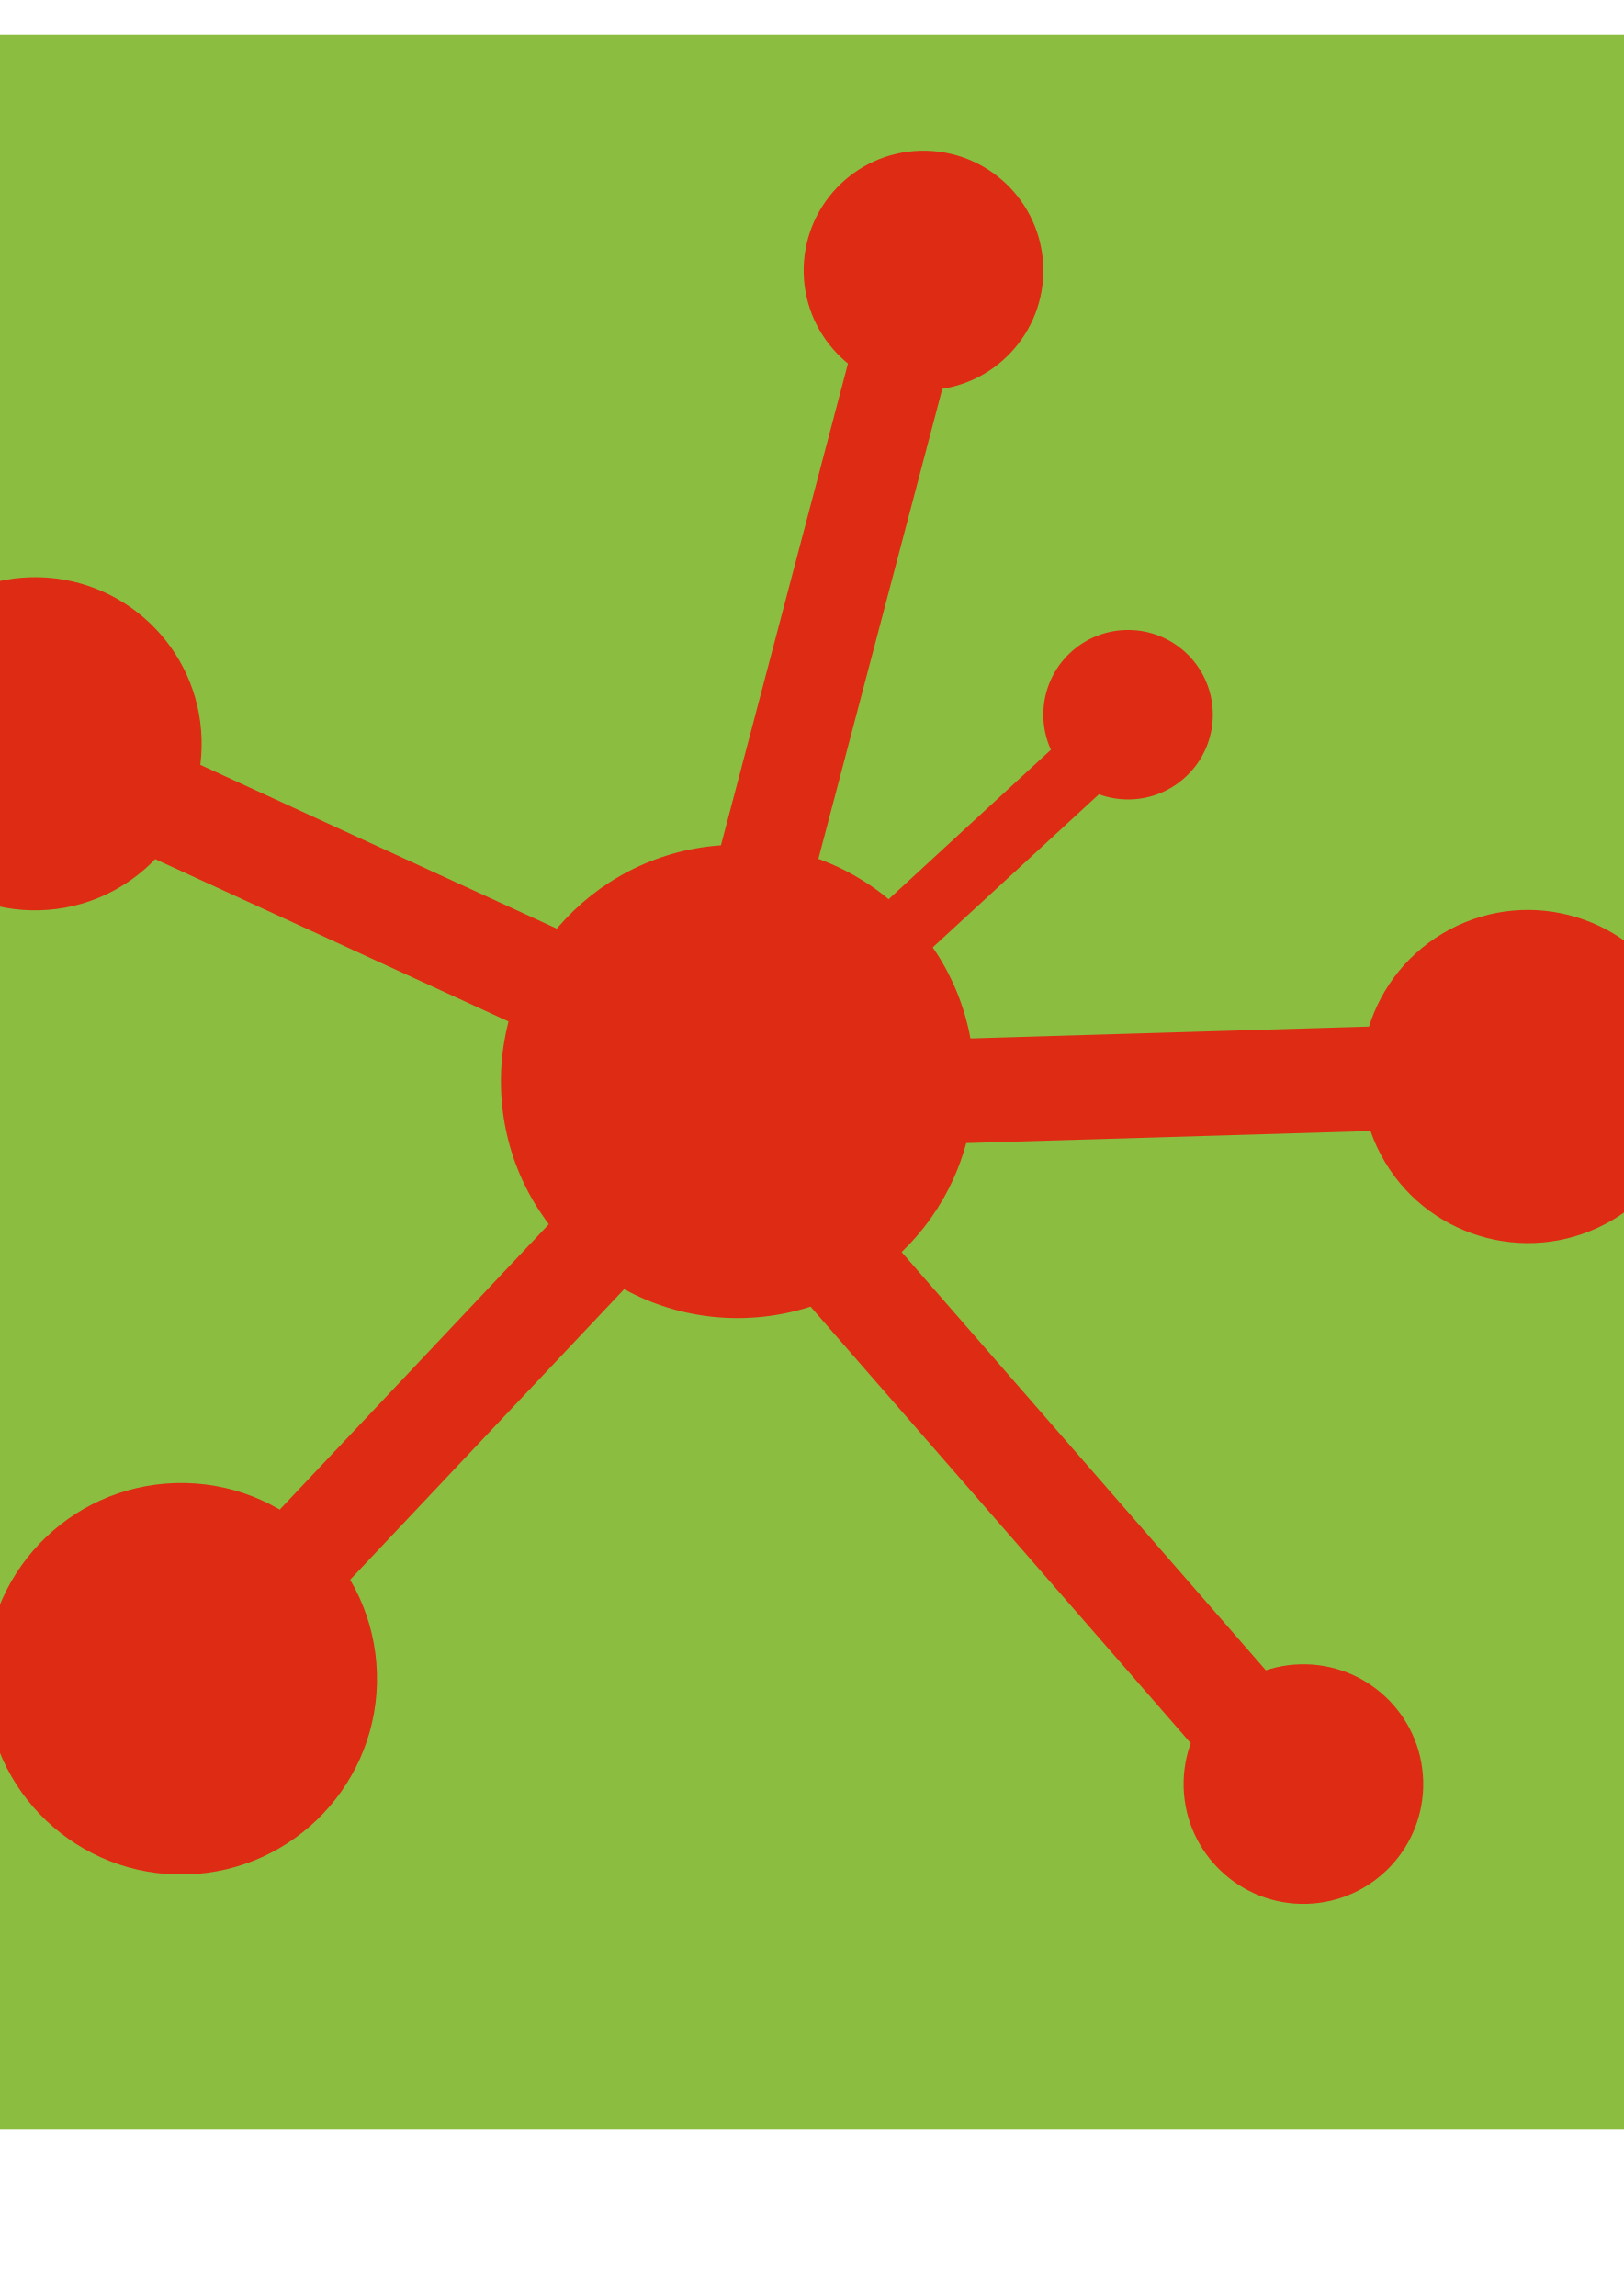
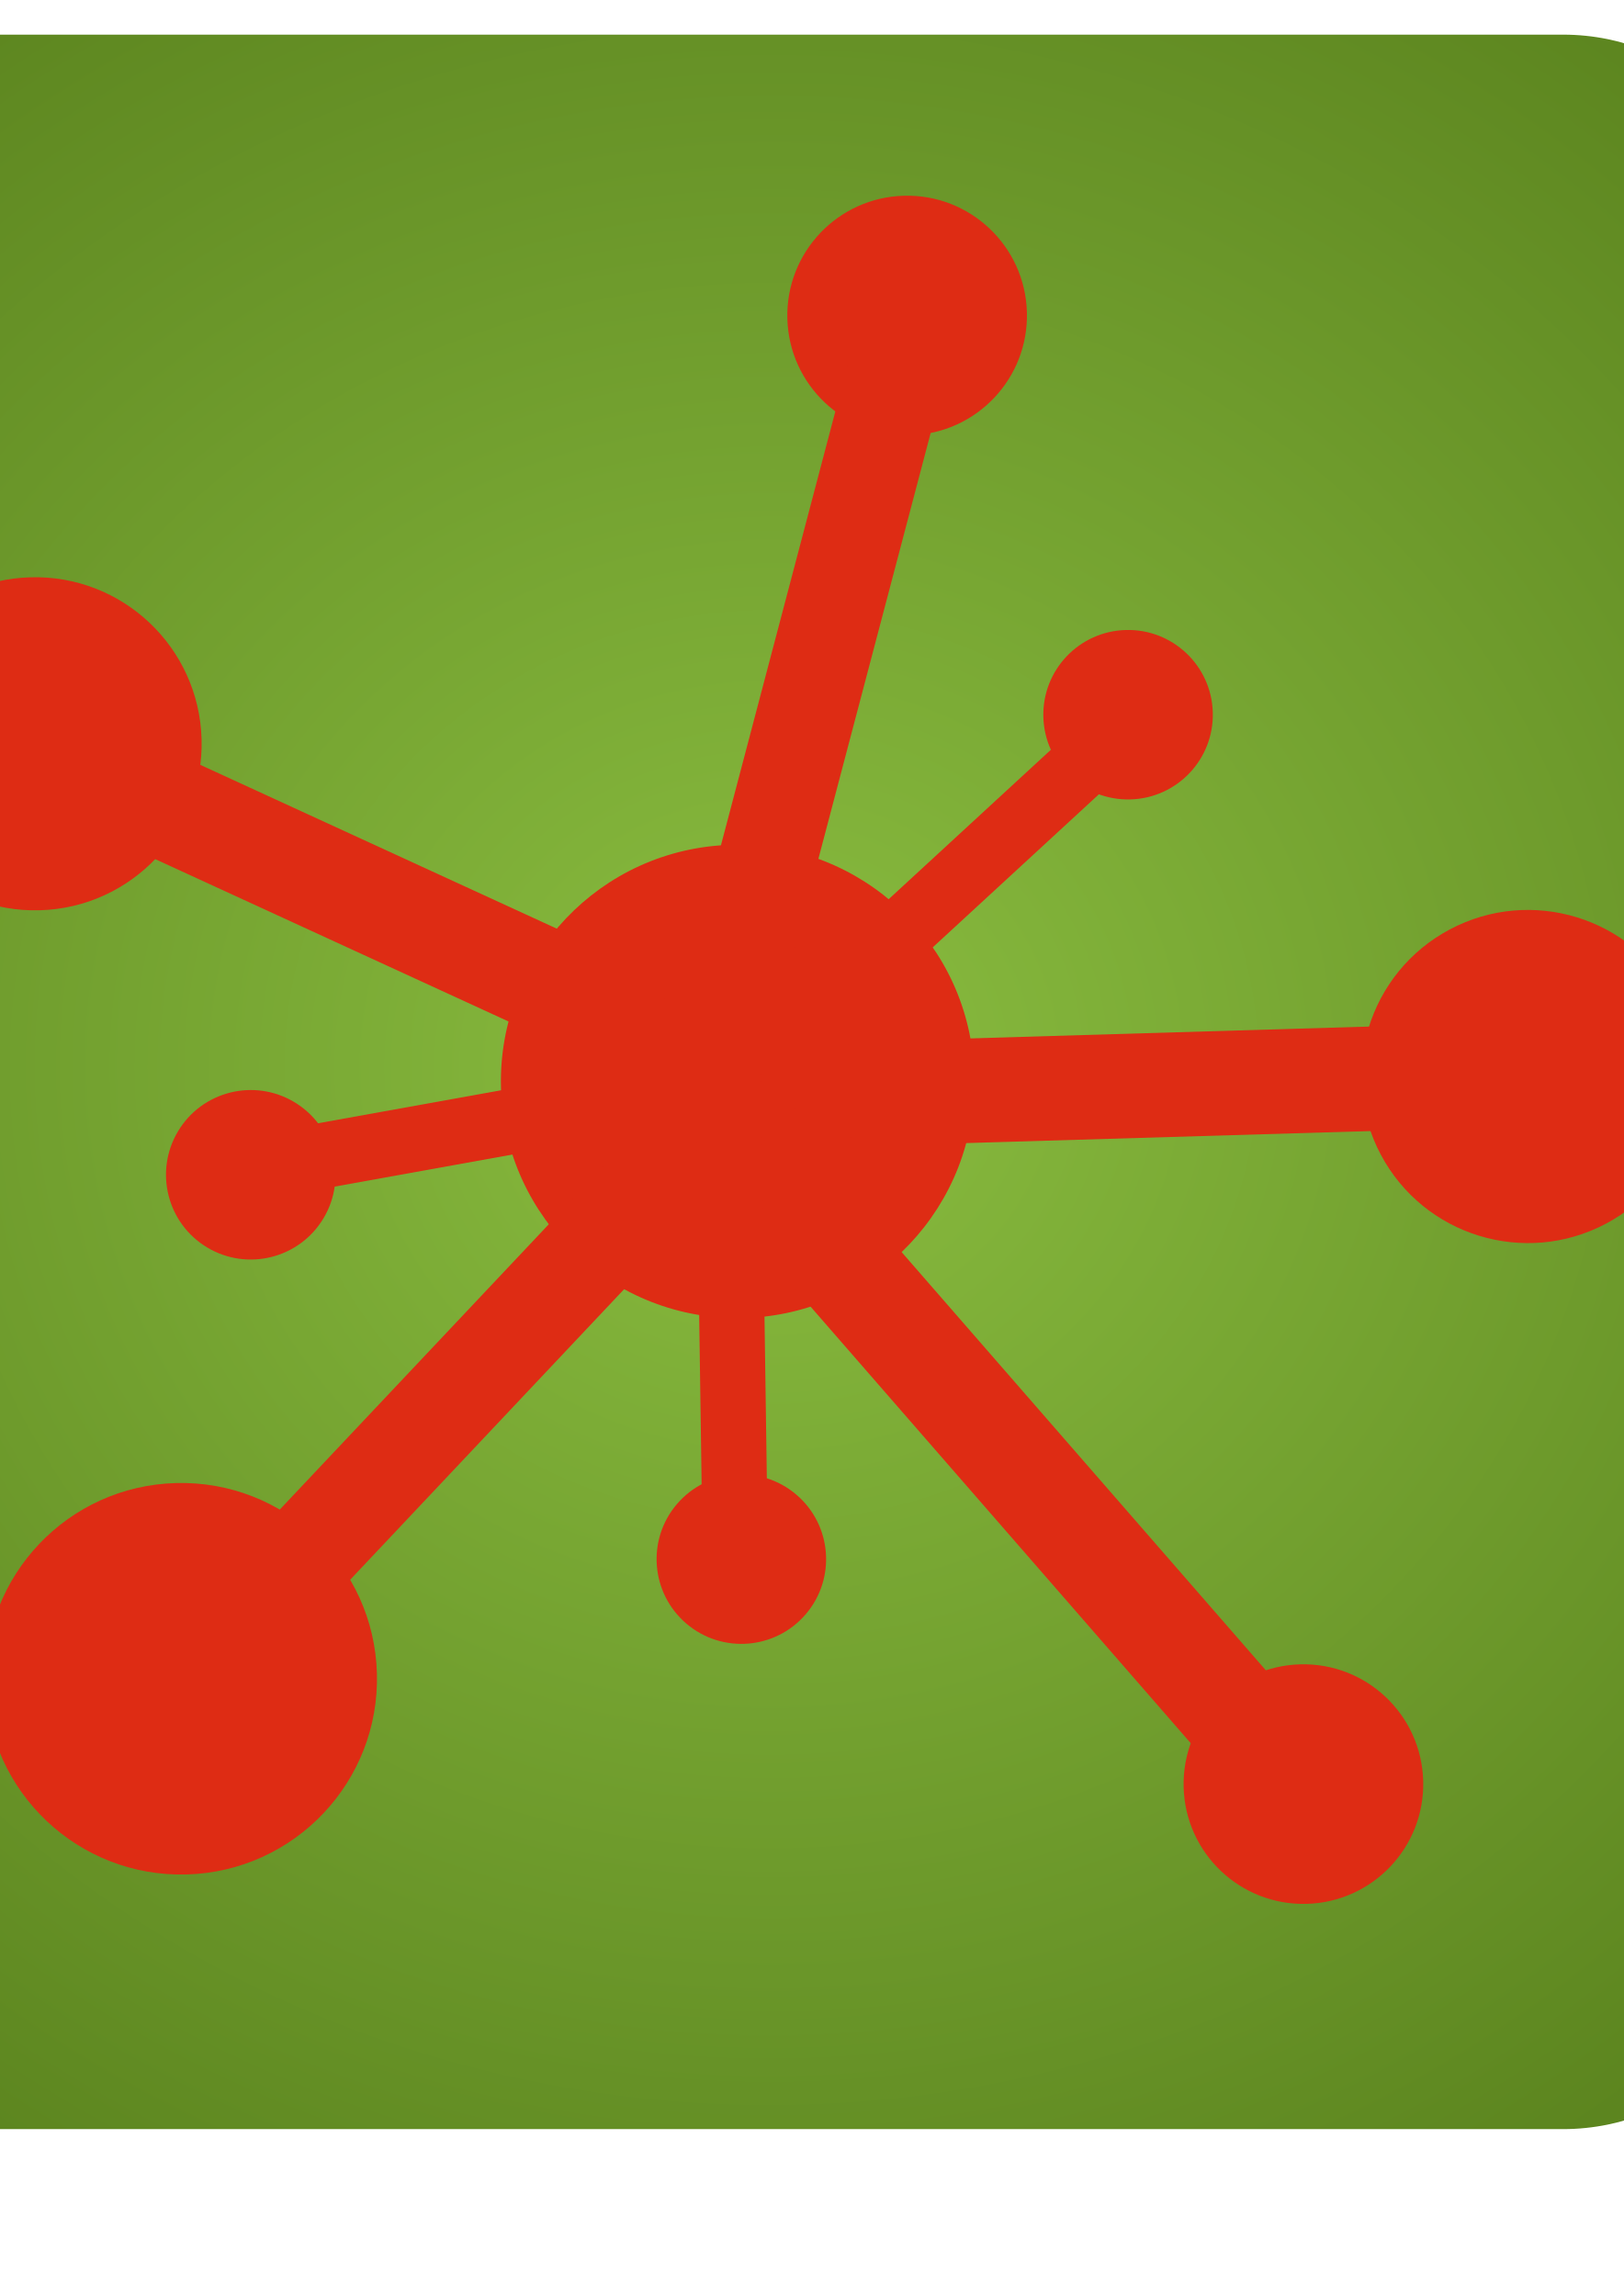
- <svg xmlns="http://www.w3.org/2000/svg" width="210mm" height="297mm" id="svg2" version="1.1">
-   <defs id="defs4" />
+ <svg xmlns="http://www.w3.org/2000/svg" xmlns:xlink="http://www.w3.org/1999/xlink" width="210mm" height="297mm" id="svg2" version="1.1">
+   <defs id="defs4">
+     <linearGradient id="linearGradient4180">
+       <stop style="stop-color:#8abd40;stop-opacity:1;" offset="0" id="stop4182" />
+       <stop style="stop-color:#4a6f12;stop-opacity:1;" offset="1" id="stop4184" />
+     </linearGradient>
+     <radialGradient xlink:href="#linearGradient4180" id="radialGradient4186" cx="636.22" cy="74.111" fx="636.22" fy="74.111" r="512" gradientUnits="userSpaceOnUse" gradientTransform="matrix(0.02731829,1.739794,-1.859987,0.02920765,497.6088,-588.1237)" />
+   </defs>
  <g id="layer1" style="display:inline">
-     <rect style="fill:#8abd40;fill-opacity:1;stroke:none" id="rect2985" width="1024" height="1024" x="-151.429" y="16.934" ry="0" />
+     <rect style="fill:url(#radialGradient4186);fill-opacity:1;stroke:none" id="rect2985" width="1024" height="1024" x="-151.429" y="16.934" ry="108.571" />
    <rect style="fill:#4db7dd;fill-opacity:1;stroke:none;display:inline" id="rect2985-5" width="1024" height="1024" x="-152" y="1268.934" ry="0" />
    <path style="fill:#de2c14;fill-opacity:1;stroke:none;display:inline" id="path3757-17" d="m -428.536,433.784 a 115.714,115.714 0 1 1 0.004,0.147" transform="translate(672.8571,1350)" />
    <path style="fill:#de2c14;fill-opacity:1;stroke:none;display:inline" id="path3757-1-1" d="m -428.536,433.784 a 115.714,115.714 0 1 1 0.004,0.147" transform="matrix(0.3580286,0,0,0.3580286,662.869,1447.218)" />
    <path style="fill:#de2c14;fill-opacity:1;stroke:none;display:inline" id="path3757-1-7-1" d="m -428.536,433.784 a 115.714,115.714 0 1 1 0.004,0.147" transform="matrix(0.5061758,0,0,0.5061758,794.9322,1906.234)" />
    <path style="fill:#de2c14;fill-opacity:1;stroke:none;display:inline" id="path3757-1-4-5" d="m -428.536,433.784 a 115.714,115.714 0 1 1 0.004,0.147" transform="matrix(0.8271616,0,0,0.8271616,346.7834,1716.482)" />
    <path style="fill:#de2c14;fill-opacity:1;stroke:none;display:inline" id="path3757-1-0-2" d="m -428.536,433.784 a 115.714,115.714 0 1 1 0.004,0.147" transform="matrix(0.7037055,0,0,0.7037055,236.7307,1312.54)" />
    <rect style="fill:#de2c14;fill-opacity:1;stroke:none;display:inline" id="rect3841-7" width="348.571" height="48.571" x="-1366.625" y="1464.21" ry="0" transform="matrix(0.6859786,-0.7276217,0.7276217,0.6859786,0,0)" />
    <rect style="fill:#de2c14;fill-opacity:1;stroke:none;display:inline" id="rect3841-9-6" width="366.609" height="51.085" x="-1995.208" y="-943.256" ry="0" transform="matrix(-0.656671,-0.7541772,0.7541772,-0.656671,0,0)" />
    <rect style="fill:#de2c14;fill-opacity:1;stroke:none;display:inline" id="rect3841-9-4-1" width="229.039" height="31.915" x="-925.419" y="1538.023" ry="0" transform="matrix(0.7354242,-0.677607,0.677607,0.7354242,0,0)" />
    <rect style="fill:#de2c14;fill-opacity:1;stroke:none;display:inline" id="rect3841-9-8-4" width="366.609" height="51.085" x="-1021.333" y="-1487.844" ry="0" transform="matrix(-0.9086448,-0.41757,0.41757,-0.9086448,0,0)" />
    <path style="fill:#de2c14;fill-opacity:1;stroke:none;display:inline" id="path3757-1-8-2" d="m -428.536,433.784 a 115.714,115.714 0 1 1 0.004,0.147" transform="matrix(0.5061758,0,0,0.5061758,609.2179,1166.234)" />
    <rect style="fill:#de2c14;fill-opacity:1;stroke:none;display:inline" id="rect3841-9-4-2-3" width="342.642" height="47.745" x="-1606.996" y="764.67" ry="0" transform="matrix(0.2548819,-0.9669722,0.9669722,0.2548819,0,0)" />
    <path style="fill:#de2c14;fill-opacity:1;stroke:none;display:inline" id="path3757-1-0-4-2" d="m -428.536,433.784 a 115.714,115.714 0 1 1 0.004,0.147" transform="matrix(-0.6304093,0.3127069,-0.3127069,-0.6304093,683.7658,2147.672)" />
    <rect style="fill:#de2c14;fill-opacity:1;stroke:none;display:inline" id="rect3841-9-8-5-2" width="366.609" height="51.085" x="361.529" y="1772.97" ry="0" transform="matrix(0.9995589,-0.02969919,0.02969919,0.9995589,0,0)" />
    <rect style="fill:#4b1d46;fill-opacity:1;stroke:none;display:inline" id="rect2985-5-1" width="1024" height="1024" x="1096.163" y="15.083" ry="0" />
    <path style="fill:#de2c14;fill-opacity:1;stroke:none;display:inline" id="path3757-17-6" d="m -428.536,433.784 a 115.714,115.714 0 1 1 0.004,0.147" transform="translate(1921.02,96.14927)" />
    <path style="fill:#de2c14;fill-opacity:1;stroke:none;display:inline" id="path3757-1-1-8" d="m -428.536,433.784 a 115.714,115.714 0 1 1 0.004,0.147" transform="matrix(0.3580286,0,0,0.3580286,1911.032,193.3678)" />
    <path style="fill:#de2c14;fill-opacity:1;stroke:none;display:inline" id="path3757-1-7-1-5" d="m -428.536,433.784 a 115.714,115.714 0 1 1 0.004,0.147" transform="matrix(0.5061758,0,0,0.5061758,2043.095,652.3833)" />
    <path style="fill:#de2c14;fill-opacity:1;stroke:none;display:inline" id="path3757-1-4-5-7" d="m -428.536,433.784 a 115.714,115.714 0 1 1 0.004,0.147" transform="matrix(0.8271616,0,0,0.8271616,1594.946,462.6312)" />
    <path style="fill:#de2c14;fill-opacity:1;stroke:none;display:inline" id="path3757-1-0-2-6" d="m -428.536,433.784 a 115.714,115.714 0 1 1 0.004,0.147" transform="matrix(0.7037055,0,0,0.7037055,1484.894,58.68966)" />
    <rect style="fill:#de2c14;fill-opacity:1;stroke:none;display:inline" id="rect3841-7-1" width="348.571" height="48.571" x="401.917" y="1512.286" ry="0" transform="matrix(0.6859786,-0.7276217,0.7276217,0.6859786,0,0)" />
    <rect style="fill:#de2c14;fill-opacity:1;stroke:none;display:inline" id="rect3841-9-6-8" width="366.609" height="51.085" x="-1869.215" y="821.447" ry="0" transform="matrix(-0.656671,-0.7541772,0.7541772,-0.656671,0,0)" />
    <rect style="fill:#de2c14;fill-opacity:1;stroke:none;display:inline" id="rect3841-9-4-1-9" width="229.039" height="31.915" x="842.128" y="1461.675" ry="0" transform="matrix(0.7354242,-0.677607,0.677607,0.7354242,0,0)" />
    <rect style="fill:#de2c14;fill-opacity:1;stroke:none;display:inline" id="rect3841-9-8-4-2" width="366.609" height="51.085" x="-1631.899" y="172.657" ry="0" transform="matrix(-0.9086448,-0.41757,0.41757,-0.9086448,0,0)" />
    <path style="fill:#de2c14;fill-opacity:1;stroke:none;display:inline" id="path3757-1-8-2-7" d="m -428.536,433.784 a 115.714,115.714 0 1 1 0.004,0.147" transform="matrix(0.5061758,0,0,0.5061758,1857.381,-87.61673)" />
    <rect style="fill:#de2c14;fill-opacity:1;stroke:none;display:inline" id="rect3841-9-4-2-3-9" width="342.642" height="47.745" x="-76.423" y="1652.025" ry="0" transform="matrix(0.2548819,-0.9669722,0.9669722,0.2548819,0,0)" />
    <path style="fill:#de2c14;fill-opacity:1;stroke:none;display:inline" id="path3757-1-0-4-2-5" d="m -428.536,433.784 a 115.714,115.714 0 1 1 0.004,0.147" transform="matrix(-0.6304093,0.3127069,-0.3127069,-0.6304093,1931.929,893.8213)" />
    <rect style="fill:#de2c14;fill-opacity:1;stroke:none;display:inline" id="rect3841-9-8-5-2-4" width="366.609" height="51.085" x="1646.379" y="556.741" ry="0" transform="matrix(0.9995589,-0.02969919,0.02969919,0.9995589,0,0)" />
    <rect style="fill:#1f1f4f;fill-opacity:1;stroke:none;display:inline" id="rect2985-5-3" width="1024" height="1024" x="1092.122" y="1255.55" ry="0" />
    <path style="fill:#de2c14;fill-opacity:1;stroke:none;display:inline" id="path3757-17-1" d="m -428.536,433.784 a 115.714,115.714 0 1 1 0.004,0.147" transform="translate(1916.979,1336.617)" />
    <path style="fill:#de2c14;fill-opacity:1;stroke:none;display:inline" id="path3757-1-1-2" d="m -428.536,433.784 a 115.714,115.714 0 1 1 0.004,0.147" transform="matrix(0.3580286,0,0,0.3580286,1906.991,1433.835)" />
    <path style="fill:#de2c14;fill-opacity:1;stroke:none;display:inline" id="path3757-1-7-1-3" d="m -428.536,433.784 a 115.714,115.714 0 1 1 0.004,0.147" transform="matrix(0.5061758,0,0,0.5061758,2039.054,1892.851)" />
    <path style="fill:#de2c14;fill-opacity:1;stroke:none;display:inline" id="path3757-1-4-5-3" d="m -428.536,433.784 a 115.714,115.714 0 1 1 0.004,0.147" transform="matrix(0.8271616,0,0,0.8271616,1590.906,1703.099)" />
    <path style="fill:#de2c14;fill-opacity:1;stroke:none;display:inline" id="path3757-1-0-2-4" d="m -428.536,433.784 a 115.714,115.714 0 1 1 0.004,0.147" transform="matrix(0.7037055,0,0,0.7037055,1480.853,1299.157)" />
    <rect style="fill:#de2c14;fill-opacity:1;stroke:none;display:inline" id="rect3841-7-11" width="348.571" height="48.571" x="-503.445" y="2360.28" ry="0" transform="matrix(0.6859786,-0.7276217,0.7276217,0.6859786,0,0)" />
    <rect style="fill:#de2c14;fill-opacity:1;stroke:none;display:inline" id="rect3841-9-6-3" width="366.609" height="51.085" x="-2802.093" y="3.821" ry="0" transform="matrix(-0.656671,-0.7541772,0.7541772,-0.656671,0,0)" />
    <rect style="fill:#de2c14;fill-opacity:1;stroke:none;display:inline" id="rect3841-9-4-1-8" width="229.039" height="31.915" x="-1.392" y="2371.207" ry="0" transform="matrix(0.7354242,-0.677607,0.677607,0.7354242,0,0)" />
    <rect style="fill:#de2c14;fill-opacity:1;stroke:none;display:inline" id="rect3841-9-8-4-7" width="366.609" height="51.085" x="-2146.21" y="-956.175" ry="0" transform="matrix(-0.9086448,-0.41757,0.41757,-0.9086448,0,0)" />
    <path style="fill:#de2c14;fill-opacity:1;stroke:none;display:inline" id="path3757-1-8-2-4" d="m -428.536,433.784 a 115.714,115.714 0 1 1 0.004,0.147" transform="matrix(0.5061758,0,0,0.5061758,1853.34,1152.851)" />
    <rect style="fill:#de2c14;fill-opacity:1;stroke:none;display:inline" id="rect3841-9-4-2-3-2" width="342.642" height="47.745" x="-1276.95" y="1964.29" ry="0" transform="matrix(0.2548819,-0.9669722,0.9669722,0.2548819,0,0)" />
    <path style="fill:#de2c14;fill-opacity:1;stroke:none;display:inline" id="path3757-1-0-4-2-7" d="m -428.536,433.784 a 115.714,115.714 0 1 1 0.004,0.147" transform="matrix(-0.6304093,0.3127069,-0.3127069,-0.6304093,1927.888,2134.289)" />
    <rect style="fill:#de2c14;fill-opacity:1;stroke:none;display:inline" id="rect3841-9-8-5-2-7" width="366.609" height="51.085" x="1605.499" y="1796.542" ry="0" transform="matrix(0.9995589,-0.02969919,0.02969919,0.9995589,0,0)" />
    <rect style="fill:#760000;fill-opacity:1;stroke:none;display:inline" id="rect2985-5-3-9" width="1024" height="1024" x="-156.426" y="2386.921" ry="0" />
    <path style="fill:#de2c14;fill-opacity:1;stroke:none;display:inline" id="path3757-17-1-3" d="m -428.536,433.784 a 115.714,115.714 0 1 1 0.004,0.147" transform="translate(668.4309,2467.988)" />
    <path style="fill:#de2c14;fill-opacity:1;stroke:none;display:inline" id="path3757-1-1-2-1" d="m -428.536,433.784 a 115.714,115.714 0 1 1 0.004,0.147" transform="matrix(0.3580286,0,0,0.3580286,658.4427,2565.206)" />
    <path style="fill:#de2c14;fill-opacity:1;stroke:none;display:inline" id="path3757-1-7-1-3-9" d="m -428.536,433.784 a 115.714,115.714 0 1 1 0.004,0.147" transform="matrix(0.5061758,0,0,0.5061758,790.5059,3024.222)" />
    <path style="fill:#de2c14;fill-opacity:1;stroke:none;display:inline" id="path3757-1-4-5-3-8" d="m -428.536,433.784 a 115.714,115.714 0 1 1 0.004,0.147" transform="matrix(0.8271616,0,0,0.8271616,342.3571,2834.47)" />
    <path style="fill:#de2c14;fill-opacity:1;stroke:none;display:inline" id="path3757-1-0-2-4-6" d="m -428.536,433.784 a 115.714,115.714 0 1 1 0.004,0.147" transform="matrix(0.7037055,0,0,0.7037055,232.3045,2430.528)" />
    <rect style="fill:#de2c14;fill-opacity:1;stroke:none;display:inline" id="rect3841-7-11-5" width="348.571" height="48.571" x="-2183.133" y="2227.905" ry="0" transform="matrix(0.6859786,-0.7276217,0.7276217,0.6859786,0,0)" />
    <rect style="fill:#de2c14;fill-opacity:1;stroke:none;display:inline" id="rect3841-9-6-3-0" width="366.609" height="51.085" x="-2835.462" y="-1680.745" ry="0" transform="matrix(-0.656671,-0.7541772,0.7541772,-0.656671,0,0)" />
    <rect style="fill:#de2c14;fill-opacity:1;stroke:none;display:inline" id="rect3841-9-4-1-8-2" width="229.039" height="31.915" x="-1686.23" y="2357.219" ry="0" transform="matrix(0.7354242,-0.677607,0.677607,0.7354242,0,0)" />
    <rect style="fill:#de2c14;fill-opacity:1;stroke:none;display:inline" id="rect3841-9-8-4-7-8" width="366.609" height="51.085" x="-1484.149" y="-2505.546" ry="0" transform="matrix(-0.9086448,-0.41757,0.41757,-0.9086448,0,0)" />
    <path style="fill:#de2c14;fill-opacity:1;stroke:none;display:inline" id="path3757-1-8-2-4-6" d="m -428.536,433.784 a 115.714,115.714 0 1 1 0.004,0.147" transform="matrix(0.5061758,0,0,0.5061758,604.7916,2284.222)" />
    <rect style="fill:#de2c14;fill-opacity:1;stroke:none;display:inline" id="rect3841-9-4-2-3-2-0" width="342.642" height="47.745" x="-2689.187" y="1045.345" ry="0" transform="matrix(0.2548819,-0.9669722,0.9669722,0.2548819,0,0)" />
    <path style="fill:#de2c14;fill-opacity:1;stroke:none;display:inline" id="path3757-1-0-4-2-7-2" d="m -428.536,433.784 a 115.714,115.714 0 1 1 0.004,0.147" transform="matrix(-0.6304093,0.3127069,-0.3127069,-0.6304093,679.3395,3265.66)" />
    <rect style="fill:#de2c14;fill-opacity:1;stroke:none;display:inline" id="rect3841-9-8-5-2-7-4" width="366.609" height="51.085" x="323.901" y="2890.332" ry="0" transform="matrix(0.9995589,-0.02969919,0.02969919,0.9995589,0,0)" />
    <rect style="fill:#000000;fill-opacity:1;stroke:none;display:inline" id="rect2985-5-3-8" width="1024" height="1024" x="1088.082" y="2395.983" ry="0" />
    <path style="fill:#de2c14;fill-opacity:1;stroke:none;display:inline" id="path3757-17-1-6" d="m -428.536,433.784 a 115.714,115.714 0 1 1 0.004,0.147" transform="translate(1912.939,2477.049)" />
    <path style="fill:#de2c14;fill-opacity:1;stroke:none;display:inline" id="path3757-1-1-2-5" d="m -428.536,433.784 a 115.714,115.714 0 1 1 0.004,0.147" transform="matrix(0.3580286,0,0,0.3580286,1902.951,2574.268)" />
    <path style="fill:#de2c14;fill-opacity:1;stroke:none;display:inline" id="path3757-1-7-1-3-0" d="m -428.536,433.784 a 115.714,115.714 0 1 1 0.004,0.147" transform="matrix(0.5061758,0,0,0.5061758,2035.014,3033.283)" />
    <path style="fill:#de2c14;fill-opacity:1;stroke:none;display:inline" id="path3757-1-4-5-3-9" d="m -428.536,433.784 a 115.714,115.714 0 1 1 0.004,0.147" transform="matrix(0.8271616,0,0,0.8271616,1586.865,2843.531)" />
    <path style="fill:#de2c14;fill-opacity:1;stroke:none;display:inline" id="path3757-1-0-2-4-0" d="m -428.536,433.784 a 115.714,115.714 0 1 1 0.004,0.147" transform="matrix(0.7037055,0,0,0.7037055,1476.812,2439.59)" />
    <rect style="fill:#de2c14;fill-opacity:1;stroke:none;display:inline" id="rect3841-7-11-0" width="348.571" height="48.571" x="-1336.02" y="3139.652" ry="0" transform="matrix(0.6859786,-0.7276217,0.7276217,0.6859786,0,0)" />
    <rect style="fill:#de2c14;fill-opacity:1;stroke:none;display:inline" id="rect3841-9-6-3-6" width="366.609" height="51.085" x="-3659.529" y="-748.116" ry="0" transform="matrix(-0.656671,-0.7541772,0.7541772,-0.656671,0,0)" />
    <rect style="fill:#de2c14;fill-opacity:1;stroke:none;display:inline" id="rect3841-9-4-1-8-1" width="229.039" height="31.915" x="-777.129" y="3207.17" ry="0" transform="matrix(0.7354242,-0.677607,0.677607,0.7354242,0,0)" />
    <rect style="fill:#de2c14;fill-opacity:1;stroke:none;display:inline" id="rect3841-9-8-4-7-3" width="366.609" height="51.085" x="-2618.749" y="-1994.11" ry="0" transform="matrix(-0.9086448,-0.41757,0.41757,-0.9086448,0,0)" />
    <path style="fill:#de2c14;fill-opacity:1;stroke:none;display:inline" id="path3757-1-8-2-4-8" d="m -428.536,433.784 a 115.714,115.714 0 1 1 0.004,0.147" transform="matrix(0.5061758,0,0,0.5061758,1849.3,2293.283)" />
    <rect style="fill:#de2c14;fill-opacity:1;stroke:none;display:inline" id="rect3841-9-4-2-3-2-9" width="342.642" height="47.745" x="-2380.747" y="2251.059" ry="0" transform="matrix(0.2548819,-0.9669722,0.9669722,0.2548819,0,0)" />
    <path style="fill:#de2c14;fill-opacity:1;stroke:none;display:inline" id="path3757-1-0-4-2-7-3" d="m -428.536,433.784 a 115.714,115.714 0 1 1 0.004,0.147" transform="matrix(-0.6304093,0.3127069,-0.3127069,-0.6304093,1923.847,3274.721)" />
    <rect style="fill:#de2c14;fill-opacity:1;stroke:none;display:inline" id="rect3841-9-8-5-2-7-44" width="366.609" height="51.085" x="1567.591" y="2936.351" ry="0" transform="matrix(0.9995589,-0.02969919,0.02969919,0.9995589,0,0)" />
  </g>
  <g id="layer2" style="display:inline">
    <path style="fill:#de2c14;fill-opacity:1;stroke:none;display:inline" id="path3757" d="m -428.536,433.784 a 115.714,115.714 0 1 1 0.004,0.147" transform="translate(673.4286,97.99994)" />
    <path style="fill:#de2c14;fill-opacity:1;stroke:none;display:inline" id="path3757-1" d="m -428.536,433.784 a 115.714,115.714 0 1 1 0.004,0.147" transform="matrix(0.3580286,0,0,0.3580286,663.4404,195.2185)" />
    <path style="fill:#de2c14;fill-opacity:1;stroke:none;display:inline" id="path3757-1-7" d="m -428.536,433.784 a 115.714,115.714 0 1 1 0.004,0.147" transform="matrix(0.5061758,0,0,0.5061758,795.5036,654.234)" />
    <path style="fill:#de2c14;fill-opacity:1;stroke:none;display:inline" id="path3757-1-4" d="m -428.536,433.784 a 115.714,115.714 0 1 1 0.004,0.147" transform="matrix(0.8271616,0,0,0.8271616,347.3548,464.4819)" />
    <path style="fill:#de2c14;fill-opacity:1;stroke:none;display:inline" id="path3757-1-0" d="m -428.536,433.784 a 115.714,115.714 0 1 1 0.004,0.147" transform="matrix(0.7037055,0,0,0.7037055,237.3022,60.54039)" />
    <rect style="fill:#de2c14;fill-opacity:1;stroke:none" id="rect3841" width="348.571" height="48.571" x="-455.25" y="605.781" ry="0" transform="matrix(0.6859786,-0.7276217,0.7276217,0.6859786,0,0)" />
    <rect style="fill:#de2c14;fill-opacity:1;stroke:none;display:inline" id="rect3841-9" width="366.609" height="51.085" x="-1051.353" y="-120.673" ry="0" transform="matrix(-0.656671,-0.7541772,0.7541772,-0.656671,0,0)" />
    <rect style="fill:#de2c14;fill-opacity:1;stroke:none;display:inline" id="rect3841-9-4" width="229.039" height="31.915" x="-76.635" y="617.659" ry="0" transform="matrix(0.7354242,-0.677607,0.677607,0.7354242,0,0)" />
    <rect style="fill:#de2c14;fill-opacity:1;stroke:none;display:inline" id="rect3841-9-8" width="366.609" height="51.085" x="-499.055" y="-349.982" ry="0" transform="matrix(-0.9086448,-0.41757,0.41757,-0.9086448,0,0)" />
-     <path style="fill:#de2c14;fill-opacity:1;stroke:none;display:inline" id="path3757-1-8" d="m -428.536,433.784 a 115.714,115.714 0 1 1 0.004,0.147" transform="matrix(0.5061758,0,0,0.5061758,609.7893,-85.76601)" />
+     <path style="fill:#de2c14;fill-opacity:1;stroke:none;display:inline" id="path3757-1-8" d="m -428.536,433.784 a 115.714,115.714 0 1 1 0.004,0.147" transform="matrix(0.5061758,0,0,0.5061758,601.7893,-63.76601)" />
    <rect style="fill:#de2c14;fill-opacity:1;stroke:none;display:inline" id="rect3841-9-4-2" width="342.642" height="47.745" x="-396.201" y="446.111" ry="0" transform="matrix(0.2548819,-0.9669722,0.9669722,0.2548819,0,0)" />
    <path style="fill:#de2c14;fill-opacity:1;stroke:none;display:inline" id="path3757-1-0-4" d="m -428.536,433.784 a 115.714,115.714 0 1 1 0.004,0.147" transform="matrix(-0.6304093,0.3127069,-0.3127069,-0.6304093,684.3372,895.672)" />
    <rect style="fill:#de2c14;fill-opacity:1;stroke:none;display:inline" id="rect3841-9-8-5" width="366.609" height="51.085" x="399.283" y="521.539" ry="0" transform="matrix(0.9995589,-0.02969919,0.02969919,0.9995589,0,0)" />
+     <g id="g4209" transform="matrix(-0.6668627,0.7451806,-0.7451806,-0.6668627,1179.214,826.5924)">
+       <path transform="matrix(0.3580286,0,0,0.3580286,608.783,497.2937)" d="m -428.536,433.784 c -1.574,-63.888 48.941,-116.955 112.828,-118.53 63.888,-1.574 116.955,48.941 118.53,112.828 1.574,63.888 -48.941,116.955 -112.828,118.53 -63.83,1.573 -116.872,-48.853 -118.526,-112.681" id="path3757-1-83" style="fill:#de2c14;fill-opacity:1;stroke:none;display:inline" />
+       <rect transform="matrix(0.7354242,-0.677607,0.677607,0.7354242,0,0)" ry="0" y="802.777" x="-321.519" height="31.915" width="229.039" id="rect3841-9-4-7" style="fill:#de2c14;fill-opacity:1;stroke:none;display:inline" />
+     </g>
+     <path style="fill:#de2c14;fill-opacity:1;stroke:none;display:inline" id="path3757-1-10" d="m -428.536,433.784 a 115.714,115.714 0 1 1 0.004,0.147" transform="matrix(-0.3021914,-0.1920022,0.1920022,-0.3021914,-54.66798,644.4424)" />
+     <rect style="fill:#de2c14;fill-opacity:1;stroke:none;display:inline" id="rect3841-9-4-73" width="229.039" height="31.915" x="-264.05" y="-599.96" ry="0" transform="matrix(-0.9841138,0.1775388,-0.1775388,-0.9841138,0,0)" />
  </g>
</svg>
